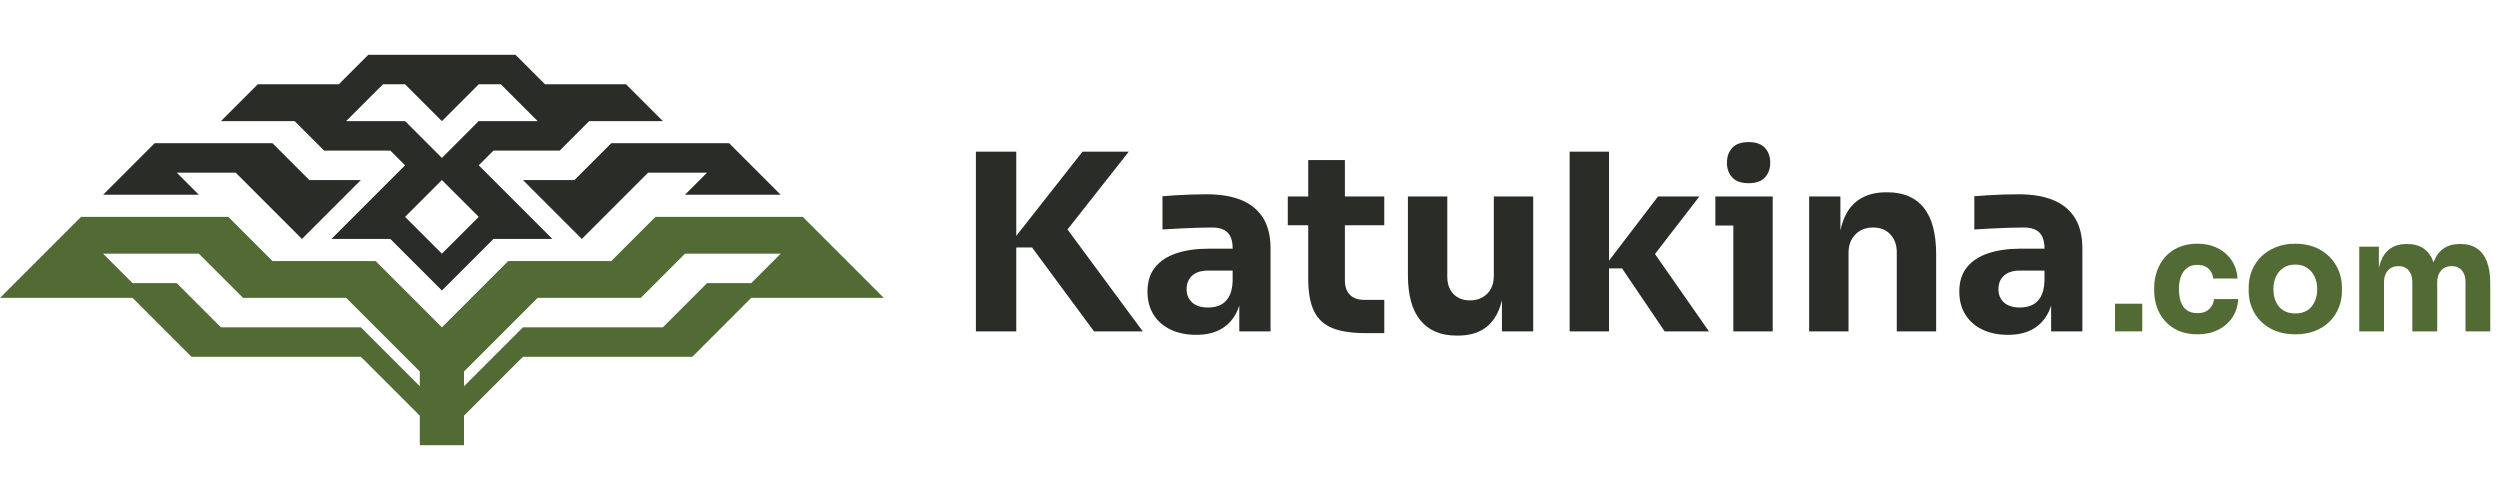
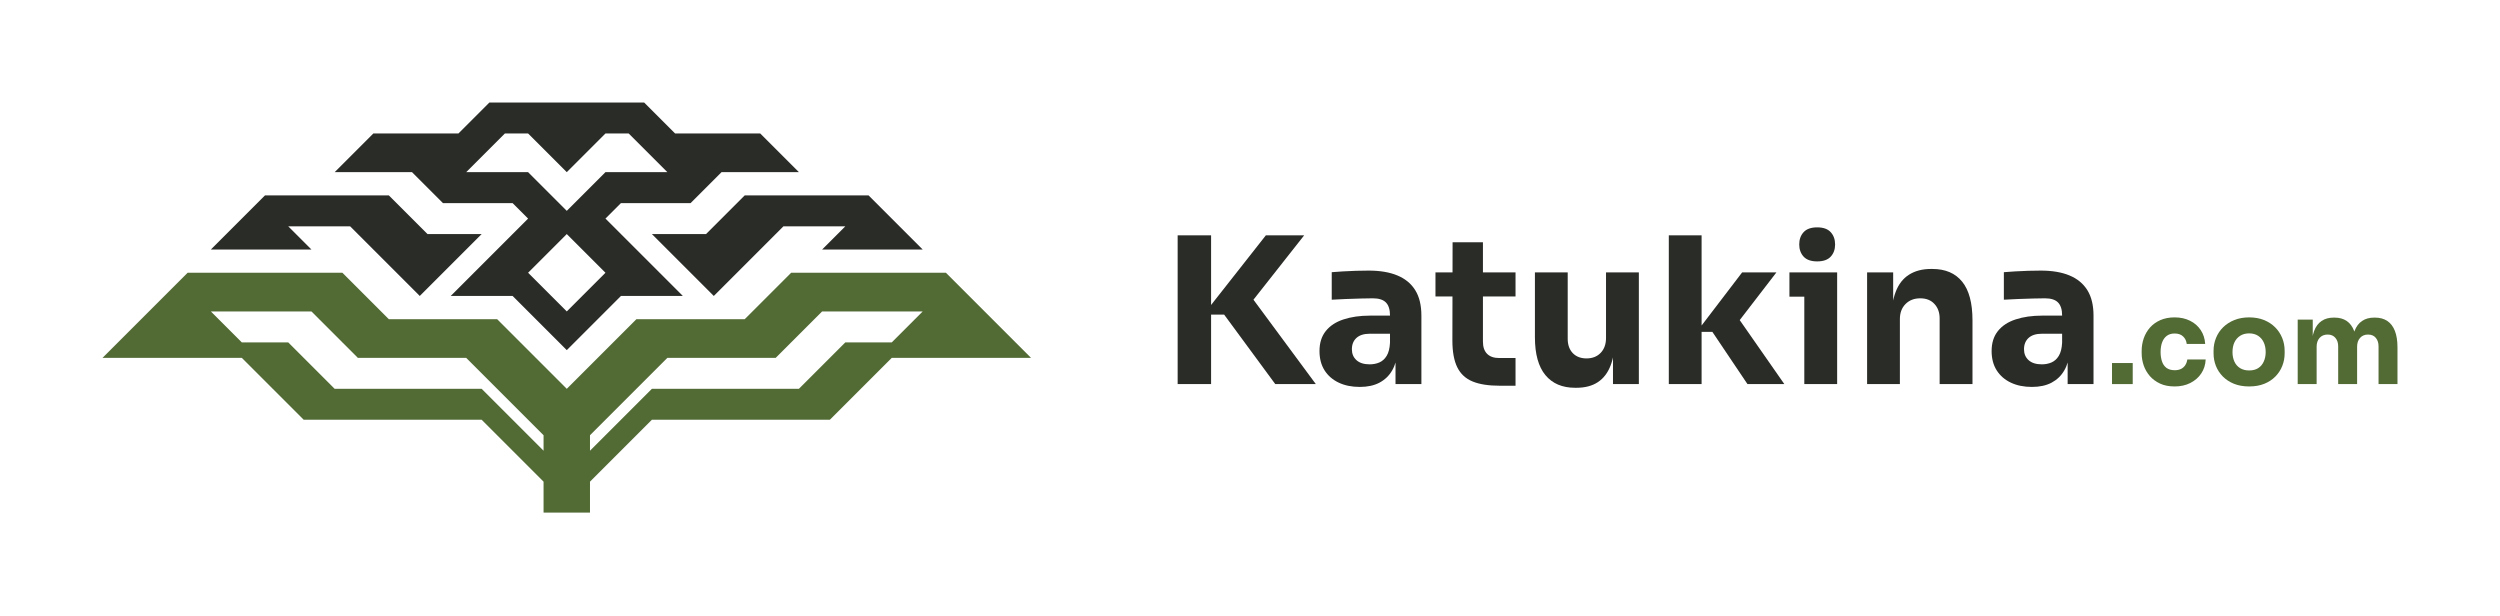
- <svg xmlns="http://www.w3.org/2000/svg" version="1.1" id="Camada_1" x="0px" y="0px" viewBox="0 0 600 120" enable-background="new 0 0 600 120" xml:space="preserve">
-   <g>
-     <g>
-       <path fill="#292C27" d="M234.215,79.534v-43.128h9.689v43.128L234.215,79.534L234.215,79.534z M262.573,79.534    l-14.888-20.146h-5.967l18.078-22.982h11.107L254.657,57.025l-0.118-4.194l19.732,26.704L262.573,79.534    L262.573,79.534z" />
-       <path fill="#292C27" d="M287.091,80.361c-2.324,0-4.362-0.414-6.114-1.24c-1.753-0.827-3.122-2.019-4.106-3.575    c-0.985-1.555-1.477-3.416-1.477-5.582c0-2.363,0.61-4.303,1.831-5.819c1.22-1.516,2.934-2.639,5.14-3.368    c2.205-0.728,4.746-1.093,7.621-1.093h6.912v5.258h-6.971c-1.654,0-2.924,0.404-3.811,1.212    s-1.329,1.9-1.329,3.278c0,1.3,0.443,2.354,1.329,3.161c0.886,0.808,2.156,1.211,3.811,1.211    c1.063,0,2.018-0.186,2.865-0.561c0.847-0.374,1.545-1.014,2.097-1.92c0.551-0.905,0.866-2.166,0.945-3.781    l2.245,2.363c-0.197,2.245-0.738,4.136-1.625,5.672s-2.107,2.718-3.663,3.545    C291.236,79.947,289.336,80.361,287.091,80.361z M297.43,79.534v-9.57h-1.595v-10.399    c0-1.654-0.394-2.894-1.181-3.722c-0.789-0.827-2.049-1.241-3.781-1.241c-0.867,0-2.009,0.021-3.427,0.06    c-1.417,0.04-2.876,0.099-4.372,0.177c-1.498,0.08-2.856,0.158-4.077,0.236v-7.975    c0.906-0.079,1.969-0.157,3.19-0.236c1.22-0.079,2.481-0.138,3.781-0.177c1.299-0.039,2.52-0.059,3.663-0.059    c3.309,0,6.094,0.473,8.36,1.418c2.265,0.945,3.987,2.373,5.169,4.283c1.182,1.911,1.773,4.363,1.773,7.356    v19.851L297.43,79.534L297.43,79.534z" />
-       <path fill="#292C27" d="M309.067,54.071v-6.912h23.159v6.912H309.067z M327.678,79.947    c-3.269,0-5.908-0.404-7.917-1.211s-3.476-2.165-4.401-4.076c-0.926-1.91-1.388-4.499-1.388-7.769V38.415h8.803    v28.831c0,1.536,0.403,2.708,1.211,3.515c0.807,0.808,1.959,1.211,3.456,1.211h4.785v7.976L327.678,79.947    L327.678,79.947z" />
-       <path fill="#292C27" d="M349.536,80.538c-3.742,0-6.617-1.211-8.625-3.633c-2.009-2.422-3.014-6.075-3.014-10.959    V47.159h9.453V66.419c0,1.733,0.492,3.111,1.477,4.136s2.305,1.535,3.958,1.535c1.693,0,3.072-0.531,4.136-1.595    s1.596-2.501,1.596-4.312v-19.024h9.452v32.376h-7.503V65.887h0.649c0,3.269-0.423,5.997-1.27,8.183    c-0.848,2.186-2.098,3.811-3.752,4.874s-3.702,1.595-6.144,1.595L349.536,80.538L349.536,80.538z" />
-       <path fill="#292C27" d="M376.712,79.534v-43.128h9.453v43.128L376.712,79.534L376.712,79.534z M399.517,79.534    l-10.221-15.124h-4.549l13.174-17.252h9.926l-12.406,16.07l0.118-4.609l14.592,20.915    C410.151,79.534,399.517,79.534,399.517,79.534z" />
-       <path fill="#292C27" d="M411.685,54.129v-6.971h13.766v6.971H411.685z M419.661,43.968    c-1.772,0-3.082-0.462-3.929-1.388c-0.848-0.925-1.27-2.097-1.27-3.515c0-1.456,0.423-2.648,1.27-3.574    c0.847-0.925,2.156-1.389,3.929-1.389s3.081,0.463,3.929,1.389c0.847,0.926,1.27,2.118,1.27,3.574    c0,1.418-0.424,2.59-1.27,3.515C422.742,43.506,421.434,43.968,419.661,43.968z M415.998,79.534V47.159h9.453    v32.376C425.451,79.534,415.998,79.534,415.998,79.534z" />
-       <path fill="#292C27" d="M434.194,79.534V47.159h7.503V61.043h-0.531c0-3.309,0.423-6.066,1.27-8.272    c0.846-2.205,2.136-3.859,3.869-4.962c1.732-1.103,3.84-1.654,6.321-1.654h0.414    c3.78,0,6.665,1.231,8.654,3.692c1.988,2.462,2.983,6.194,2.983,11.196v18.491h-9.452V60.511    c0-1.733-0.513-3.151-1.536-4.254c-1.024-1.102-2.402-1.654-4.136-1.654c-1.772,0-3.2,0.561-4.283,1.685    c-1.083,1.122-1.624,2.59-1.624,4.402v18.846H434.194z" />
-       <path fill="#292C27" d="M481.93,80.361c-2.324,0-4.363-0.414-6.115-1.24c-1.753-0.827-3.122-2.019-4.106-3.575    c-0.985-1.555-1.478-3.416-1.478-5.582c0-2.363,0.61-4.303,1.832-5.819c1.22-1.516,2.934-2.639,5.14-3.368    c2.205-0.728,4.746-1.093,7.621-1.093h6.912v5.258h-6.971c-1.654,0-2.925,0.404-3.811,1.212    c-0.887,0.808-1.33,1.9-1.33,3.278c0,1.3,0.443,2.354,1.33,3.161c0.886,0.808,2.156,1.211,3.811,1.211    c1.062,0,2.018-0.186,2.865-0.561c0.846-0.374,1.545-1.014,2.097-1.92c0.552-0.905,0.866-2.166,0.945-3.781    l2.245,2.363c-0.197,2.245-0.738,4.136-1.625,5.672c-0.886,1.536-2.107,2.718-3.662,3.545    C486.074,79.947,484.175,80.361,481.93,80.361z M492.269,79.534v-9.57h-1.596v-10.399    c0-1.654-0.394-2.894-1.182-3.722s-2.048-1.241-3.781-1.241c-0.866,0-2.008,0.021-3.426,0.06    c-1.418,0.04-2.876,0.099-4.372,0.177c-1.497,0.08-2.856,0.158-4.076,0.236v-7.975    c0.905-0.079,1.969-0.157,3.189-0.236c1.221-0.079,2.481-0.138,3.781-0.177    c1.3-0.039,2.521-0.059,3.663-0.059c3.309,0,6.095,0.473,8.359,1.418s3.988,2.373,5.17,4.283    c1.182,1.911,1.772,4.363,1.772,7.356v19.851L492.269,79.534L492.269,79.534z" />
-     </g>
-     <g>
-       <path fill="#526B35" d="M507.61,79.534v-6.644h6.533v6.644H507.61z" />
-       <path fill="#526B35" d="M527.395,80.239c-1.757,0-3.285-0.291-4.584-0.872s-2.382-1.367-3.248-2.357    c-0.866-0.989-1.51-2.109-1.93-3.359c-0.422-1.249-0.632-2.542-0.632-3.879v-0.705    c0-1.386,0.223-2.715,0.669-3.99c0.445-1.274,1.101-2.406,1.967-3.397c0.866-0.989,1.949-1.769,3.248-2.338    s2.79-0.855,4.473-0.855c1.831,0,3.452,0.353,4.862,1.059c1.411,0.706,2.537,1.689,3.378,2.951    c0.841,1.263,1.312,2.71,1.411,4.344h-5.828c-0.099-0.916-0.464-1.69-1.095-2.32s-1.541-0.946-2.728-0.946    c-0.99,0-1.812,0.247-2.469,0.742c-0.655,0.495-1.145,1.176-1.466,2.042c-0.322,0.866-0.482,1.893-0.482,3.08    c0,1.09,0.148,2.073,0.445,2.951c0.297,0.879,0.773,1.56,1.429,2.042c0.656,0.482,1.516,0.724,2.58,0.724    c0.792,0,1.467-0.143,2.023-0.427s1.002-0.681,1.336-1.188c0.334-0.507,0.538-1.095,0.612-1.763h5.791    c-0.074,1.683-0.545,3.161-1.411,4.436c-0.866,1.275-2.017,2.265-3.452,2.97    C530.86,79.887,529.227,80.239,527.395,80.239z" />
-       <path fill="#526B35" d="M550.855,80.239c-1.781,0-3.365-0.278-4.751-0.835s-2.556-1.317-3.508-2.283    c-0.953-0.965-1.677-2.072-2.171-3.322c-0.496-1.249-0.743-2.566-0.743-3.953v-0.854    c0-1.41,0.254-2.752,0.762-4.027c0.507-1.274,1.249-2.394,2.227-3.359c0.978-0.965,2.159-1.726,3.545-2.283    s2.933-0.836,4.64-0.836c1.757,0,3.322,0.279,4.696,0.836c1.373,0.557,2.542,1.318,3.508,2.283    c0.965,0.966,1.707,2.085,2.227,3.359c0.519,1.275,0.779,2.617,0.779,4.027v0.854    c0,1.387-0.247,2.704-0.742,3.953c-0.495,1.25-1.219,2.357-2.171,3.322c-0.953,0.966-2.123,1.727-3.508,2.283    C554.257,79.961,552.661,80.239,550.855,80.239z M550.855,75.228c1.163,0,2.128-0.247,2.896-0.742    c0.767-0.495,1.355-1.188,1.764-2.079c0.408-0.891,0.612-1.88,0.612-2.97c0-1.162-0.211-2.184-0.631-3.062    c-0.422-0.879-1.022-1.578-1.801-2.098s-1.726-0.779-2.84-0.779c-1.089,0-2.029,0.26-2.82,0.779    c-0.793,0.519-1.393,1.219-1.801,2.098c-0.408,0.878-0.612,1.899-0.612,3.062c0,1.09,0.197,2.079,0.594,2.97    c0.396,0.891,0.989,1.584,1.782,2.079C548.788,74.981,549.741,75.228,550.855,75.228z" />
-       <path fill="#526B35" d="M566.222,79.534V59.193h4.714v8.76h-0.334c0-2.079,0.26-3.811,0.779-5.196    s1.299-2.432,2.339-3.137c1.039-0.705,2.313-1.059,3.823-1.059h0.26c1.534,0,2.814,0.353,3.842,1.059    c1.026,0.706,1.806,1.752,2.338,3.137s0.799,3.117,0.799,5.196h-1.448c0-2.079,0.266-3.811,0.798-5.196    s1.318-2.432,2.357-3.137c1.039-0.705,2.313-1.059,3.823-1.059h0.26c1.534,0,2.827,0.353,3.879,1.059    c1.052,0.706,1.85,1.752,2.394,3.137c0.544,1.386,0.816,3.117,0.816,5.196v11.581h-5.939v-11.915    c0-1.113-0.291-2.017-0.872-2.71c-0.581-0.692-1.404-1.039-2.468-1.039c-1.065,0-1.906,0.352-2.524,1.058    c-0.619,0.705-0.928,1.64-0.928,2.803v11.804h-5.977v-11.915c0-1.113-0.291-2.017-0.872-2.71    c-0.582-0.692-1.393-1.039-2.432-1.039c-1.089,0-1.942,0.352-2.561,1.058c-0.619,0.705-0.929,1.64-0.929,2.803    v11.804L566.222,79.534L566.222,79.534z" />
-     </g>
-     <g id="Simbolo_-_geometria_preservada_00000031182863408652548400000008896016918774571662_">
-       <path id="Copa_central_00000117647693087845491920000001369118935725500342_" fill-rule="evenodd" clip-rule="evenodd" fill="#292C27" d="    M88.38,13.159h35.352l7.07,7.07h19.444l8.838,8.838h-17.676l-7.07,7.07h-15.908l-3.535,3.535l17.676,17.676    h-14.141l-12.373,12.373L93.682,57.349H79.542l17.676-17.676l-3.535-3.535H77.774l-7.07-7.07H53.028l8.838-8.838    h19.444L88.38,13.159z M83.077,29.067h14.141l8.838,8.838l8.838-8.838h14.141l-8.838-8.838h-5.303l-8.838,8.838    l-8.838-8.838h-5.303L83.077,29.067z M97.218,52.046l8.838,8.838l8.838-8.838l-8.838-8.838L97.218,52.046z" />
-       <polygon id="Ramo_esquerdo_00000168107609879846364250000000651421062171785903_" fill-rule="evenodd" clip-rule="evenodd" fill="#292C27" points="    72.471,57.349 56.563,41.44 42.422,41.44 47.725,46.743 24.746,46.743 37.119,34.37 65.401,34.37     74.239,43.208 86.612,43.208   " />
-       <polygon id="Ramo_direito_00000048484299724368117960000009351653177167575231_" fill-rule="evenodd" clip-rule="evenodd" fill="#292C27" points="    125.499,43.208 137.872,43.208 146.71,34.37 174.992,34.37 187.365,46.743 164.386,46.743 169.689,41.44     155.548,41.44 139.64,57.349   " />
-       <path id="Base_e_tronco_00000087402775962916429680000008173597764666678190_" fill-rule="evenodd" clip-rule="evenodd" fill="#526B35" d="    M0,71.489l19.444-19.444h35.352L65.401,62.651h24.746l15.908,15.908l15.908-15.908h24.746l10.605-10.606h35.352    l19.444,19.444h-31.817L166.154,85.63h-40.655l-14.141,14.141v7.07h-10.606v-7.07L86.612,85.63H45.957    L31.817,71.489H0z M100.753,89.165l-17.676-17.676H58.331L47.725,60.884H24.746l7.07,7.07h10.606l10.606,10.606    H86.612l14.141,14.141L100.753,89.165L100.753,89.165z M111.358,92.701l14.141-14.141h33.584l10.606-10.606h10.606    l7.07-7.07h-22.979l-10.606,10.606h-24.746l-17.676,17.676L111.358,92.701L111.358,92.701z" />
-     </g>
-   </g>
+ <svg xmlns="http://www.w3.org/2000/svg" viewBox="0 0 969.3 238.5">
+   <path transform="matrix(1,0,0,-1,0,238.5)" d="M456.6 147.261H469.564V89.581H456.6ZM494.449 89.58 474.618 116.53H466.631L490.803 147.261H505.657L483.936 119.694 483.781 125.288 510.171 89.58Z" fill="#292c27" />
+   <path transform="matrix(1,0,0,-1,527.2385,150.0193)" d="M0 0C-3.106 0-5.826 .54-8.179 1.659-10.514 2.759-12.346 4.34-13.677 6.424-14.989 8.507-15.645 10.996-15.645 13.909-15.645 17.053-14.835 19.638-13.195 21.683-11.575 23.709-9.279 25.213-6.328 26.178-3.376 27.143 .019 27.644 3.878 27.644H13.118V20.622H3.8C1.601 20.622-.116 20.082-1.312 19.002-2.489 17.921-3.087 16.455-3.087 14.603-3.087 12.867-2.508 11.459-1.312 10.379-.116 9.298 1.582 8.758 3.8 8.758 5.209 8.758 6.482 9.009 7.62 9.511 8.739 10.012 9.684 10.861 10.417 12.076 11.15 13.292 11.575 14.97 11.69 17.131L14.7 13.986C14.43 10.977 13.716 8.45 12.52 6.385 11.343 4.34 9.703 2.778 7.62 1.659 5.537 .559 3.009 0 0 0M13.832 1.1V13.909H11.69V27.721C11.69 29.978 11.17 31.657 10.109 32.737 9.067 33.817 7.369 34.357 5.054 34.357 3.897 34.357 2.373 34.338 .463 34.28-1.428 34.242-3.376 34.165-5.421 34.087-7.427 34.01-9.26 33.933-10.899 33.817V44.485C-9.646 44.582-8.199 44.678-6.559 44.794-4.939 44.89-3.241 44.968-1.505 45.025 .232 45.064 1.852 45.103 3.395 45.103 7.813 45.103 11.536 44.485 14.565 43.212 17.594 41.958 19.908 40.048 21.49 37.483 23.072 34.936 23.863 31.657 23.863 27.644V1.1Z" fill="#292c27" />
+   <path transform="matrix(1,0,0,-1,0,238.5)" d="M556.561 132.889H587.6V123.552H556.561ZM581.524 88.944C577.164 88.944 573.634 89.484 570.933 90.603 568.252 91.702 566.284 93.535 565.011 96.101 563.757 98.647 563.12 102.119 563.12 106.499L563.198 144.579H574.965V106.016C574.965 103.971 575.505 102.39 576.586 101.309 577.666 100.229 579.209 99.689 581.216 99.689H587.601V88.944Z" fill="#292c27" />
+   <path transform="matrix(1,0,0,-1,610.6859,150.3473)" d="M0 0C-4.939 0-8.777 1.62-11.497 4.9-14.198 8.16-15.568 13.06-15.568 19.6V44.736H-2.855V18.963C-2.855 16.648-2.199 14.816-.887 13.427 .424 12.076 2.199 11.382 4.418 11.382 6.675 11.382 8.507 12.076 9.896 13.504 11.285 14.931 11.999 16.86 11.999 19.291V44.736H24.731V1.428H14.7V19.677H15.471C15.471 15.317 14.931 11.671 13.812 8.739 12.713 5.826 11.054 3.646 8.835 2.18 6.636 .733 3.858 0 .54 0Z" fill="#292c27" />
+   <path transform="matrix(1,0,0,-1,0,238.5)" d="M647.029 147.261H659.742V89.581H647.029ZM677.528 89.58 663.928 109.817H657.851L675.464 132.889H688.755L672.146 111.302 672.319 117.552 691.823 89.58Z" fill="#292c27" />
+   <path transform="matrix(1,0,0,-1,704.5422,101.3479)" d="M0 0C-2.354 0-4.109 .617-5.247 1.852-6.366 3.087-6.945 4.649-6.945 6.559-6.945 8.488-6.385 10.089-5.247 11.324-4.128 12.559-2.373 13.195 0 13.195 2.373 13.195 4.128 12.578 5.266 11.324 6.385 10.089 6.964 8.507 6.964 6.559 6.964 4.668 6.405 3.087 5.266 1.852 4.148 .617 2.392 0 0 0M-10.745-4.263H7.755V-13.677H-10.745ZM-4.977-4.263H7.755V-47.572H-4.977Z" fill="#292c27" />
+   <path transform="matrix(1,0,0,-1,723.9117,148.9197)" d="M0 0V43.309H10.109V24.731H9.395C9.395 29.149 9.954 32.833 11.092 35.785 12.211 38.737 13.947 40.955 16.262 42.421 18.577 43.887 21.413 44.64 24.731 44.64H25.291C30.345 44.64 34.203 43 36.865 39.701 39.527 36.422 40.859 31.425 40.859 24.731V0H28.126V25.445C28.126 27.76 27.451 29.631 26.101 31.078 24.77 32.525 22.937 33.258 20.622 33.258 18.269 33.258 16.359 32.525 14.893 31.039 13.446 29.573 12.713 27.644 12.713 25.213V0Z" fill="#292c27" />
+   <path transform="matrix(1,0,0,-1,787.8346,150.0193)" d="M0 0C-3.106 0-5.826 .54-8.179 1.659-10.514 2.759-12.346 4.34-13.677 6.424-14.989 8.507-15.645 10.996-15.645 13.909-15.645 17.053-14.835 19.638-13.195 21.683-11.575 23.709-9.279 25.213-6.327 26.178-3.376 27.143 .019 27.644 3.878 27.644H13.118V20.622H3.8C1.601 20.622-.116 20.082-1.312 19.002-2.489 17.921-3.087 16.455-3.087 14.603-3.087 12.867-2.508 11.459-1.312 10.379-.116 9.298 1.582 8.758 3.8 8.758 5.209 8.758 6.482 9.009 7.62 9.511 8.739 10.012 9.684 10.861 10.417 12.076 11.15 13.292 11.575 14.97 11.69 17.131L14.7 13.986C14.43 10.977 13.716 8.45 12.52 6.385 11.343 4.34 9.703 2.778 7.62 1.659 5.537 .559 3.009 0 0 0M13.832 1.1V13.909H11.69V27.721C11.69 29.978 11.17 31.657 10.109 32.737 9.067 33.817 7.369 34.357 5.054 34.357 3.897 34.357 2.373 34.338 .463 34.28-1.428 34.242-3.376 34.165-5.421 34.087-7.427 34.01-9.26 33.933-10.899 33.817V44.485C-9.646 44.582-8.199 44.678-6.559 44.794-4.939 44.89-3.241 44.968-1.505 45.025 .232 45.064 1.852 45.103 3.395 45.103 7.813 45.103 11.536 44.485 14.565 43.212 17.594 41.958 19.908 40.048 21.49 37.483 23.072 34.936 23.863 31.657 23.863 27.644V1.1Z" fill="#292c27" />
+   <path transform="matrix(1,0,0,-1,0,238.5)" d="M818.867 97.745H826.898V89.58H818.867Z" fill="#526b35" />
+   <path transform="matrix(1,0,0,-1,843.1859,149.8332)" d="M0 0C-2.183 0-4.077 .356-5.659 1.092-7.241 1.827-8.566 2.796-9.636 4.01-10.694 5.224-11.496 6.606-12.031 8.143-12.554 9.68-12.821 11.262-12.821 12.911V13.779C-12.821 15.473-12.554 17.11-12.008 18.681-11.462 20.24-10.649 21.633-9.569 22.858-8.488 24.072-7.151 25.03-5.547 25.732-3.955 26.423-2.117 26.779-.045 26.779 2.206 26.779 4.188 26.345 5.926 25.476 7.664 24.618 9.045 23.415 10.081 21.855 11.106 20.307 11.685 18.514 11.808 16.475H4.645C4.534 17.623 4.077 18.581 3.275 19.36 2.495 20.14 1.381 20.53-.045 20.53-1.259 20.53-2.272 20.229-3.086 19.616-3.888 19.015-4.489 18.168-4.89 17.088-5.28 16.018-5.481 14.76-5.481 13.323-5.481 11.986-5.302 10.783-4.935 9.691-4.578 8.622-3.988 7.786-3.186 7.185-2.384 6.595-1.314 6.294 0 6.294 .969 6.294 1.793 6.461 2.484 6.817 3.164 7.174 3.698 7.653 4.099 8.277 4.5 8.9 4.756 9.624 4.879 10.449H11.997C11.908 8.388 11.329 6.572 10.259 5.002 9.201 3.442 7.786 2.217 6.015 1.326 4.255 .446 2.25 0 0 0" fill="#526b35" />
+   <path transform="matrix(1,0,0,-1,872.022,143.6285)" d="M0 0C1.426 0 2.607 .301 3.553 .913 4.489 1.515 5.202 2.373 5.692 3.464 6.182 4.556 6.427 5.781 6.427 7.118 6.427 8.544 6.182 9.803 5.67 10.883 5.18 11.953 4.445 12.81 3.487 13.434 2.529 14.058 1.37 14.37 0 14.37-1.337 14.37-2.495 14.058-3.475 13.434-4.445 12.81-5.18 11.964-5.692 10.883-6.182 9.814-6.439 8.555-6.439 7.118-6.439 5.781-6.205 4.567-5.715 3.464-5.224 2.373-4.5 1.526-3.52 .913-2.551 .312-1.381 0 0 0M0-6.205C-2.183-6.205-4.133-5.87-5.848-5.18-7.541-4.5-8.99-3.553-10.181-2.35-11.362-1.147-12.264 .223-12.877 1.76-13.479 3.297-13.779 4.912-13.779 6.617V7.664C-13.779 9.402-13.468 11.05-12.821 12.621-12.187 14.18-11.273 15.562-10.07 16.743-8.867 17.923-7.419 18.859-5.715 19.55-4.01 20.229-2.105 20.574 0 20.574 2.15 20.574 4.066 20.24 5.759 19.55 7.452 18.87 8.889 17.934 10.081 16.743 11.262 15.562 12.175 14.192 12.821 12.621 13.456 11.061 13.779 9.402 13.779 7.664V6.617C13.779 4.924 13.479 3.297 12.866 1.76 12.264 .223 11.373-1.147 10.193-2.35 9.023-3.553 7.586-4.489 5.882-5.18 4.188-5.859 2.228-6.205 0-6.205" fill="#526b35" />
+   <path transform="matrix(1,0,0,-1,890.8629,148.9197)" d="M0 0V25.008H5.837V14.236H5.425C5.425 16.787 5.737 18.915 6.383 20.619 7.018 22.323 7.976 23.604 9.257 24.473 10.527 25.342 12.097 25.777 13.958 25.777H14.281C16.163 25.777 17.734 25.342 19.004 24.473 20.263 23.616 21.221 22.334 21.878 20.619 22.524 18.926 22.858 16.798 22.858 14.236H21.076C21.076 16.787 21.399 18.915 22.056 20.619 22.702 22.323 23.671 23.604 24.952 24.473 26.222 25.342 27.793 25.777 29.653 25.777H29.976C31.859 25.777 33.452 25.342 34.744 24.473 36.036 23.616 37.016 22.334 37.685 20.619 38.353 18.926 38.687 16.798 38.687 14.236V0H31.346V14.648C31.346 15.985 31.001 17.077 30.288 17.923 29.597 18.77 28.595 19.204 27.28 19.204 25.977 19.204 24.941 18.77 24.172 17.901 23.415 17.043 23.036 15.918 23.036 14.515V0H15.695V14.648C15.695 15.985 15.339 17.077 14.615 17.923 13.902 18.77 12.911 19.204 11.63 19.204 10.293 19.204 9.246 18.77 8.477 17.901 7.72 17.043 7.341 15.918 7.341 14.515V0Z" fill="#526b35" />
+   <path transform="matrix(1,0,0,-1,204.75,105.75)" d="M0 0 15-15 30 0 15 15ZM-24 39H0L15 24 30 39H54L39 54H30L15 39 0 54H-9ZM-15 66H45L57 54H90L105 39H75L63 27H36L30 21 60-9H36L15-30-6-9H-30L0 21-6 27H-33L-45 39H-75L-60 54H-27Z" fill="#292c27" fill-rule="evenodd" />
+   <path transform="matrix(1,0,0,-1,162.75,114.75)" d="M0 0-27 27H-51L-42 18H-81L-60 39H-12L3 24H24Z" fill="#292c27" fill-rule="evenodd" />
+   <path transform="matrix(1,0,0,-1,252.75,90.75)" d="M0 0H21L36 15H84L105-6H66L75 3H51L24-24Z" fill="#292c27" fill-rule="evenodd" />
+   <path transform="matrix(1,0,0,-1,228.75,174.75)" d="M0 0 24 24H81L99 42H117L129 54H90L72 36H30L0 6ZM-18 6-48 36H-90L-108 54H-147L-135 42H-117L-99 24H-42L-18 0ZM-189 36-156 69H-96L-78 51H-36L-9 24 18 51H60L78 69H138L171 36H117L93 12H24L0-12V-24H-18V-12L-42 12H-111L-135 36Z" fill="#526b35" fill-rule="evenodd" />
</svg>
